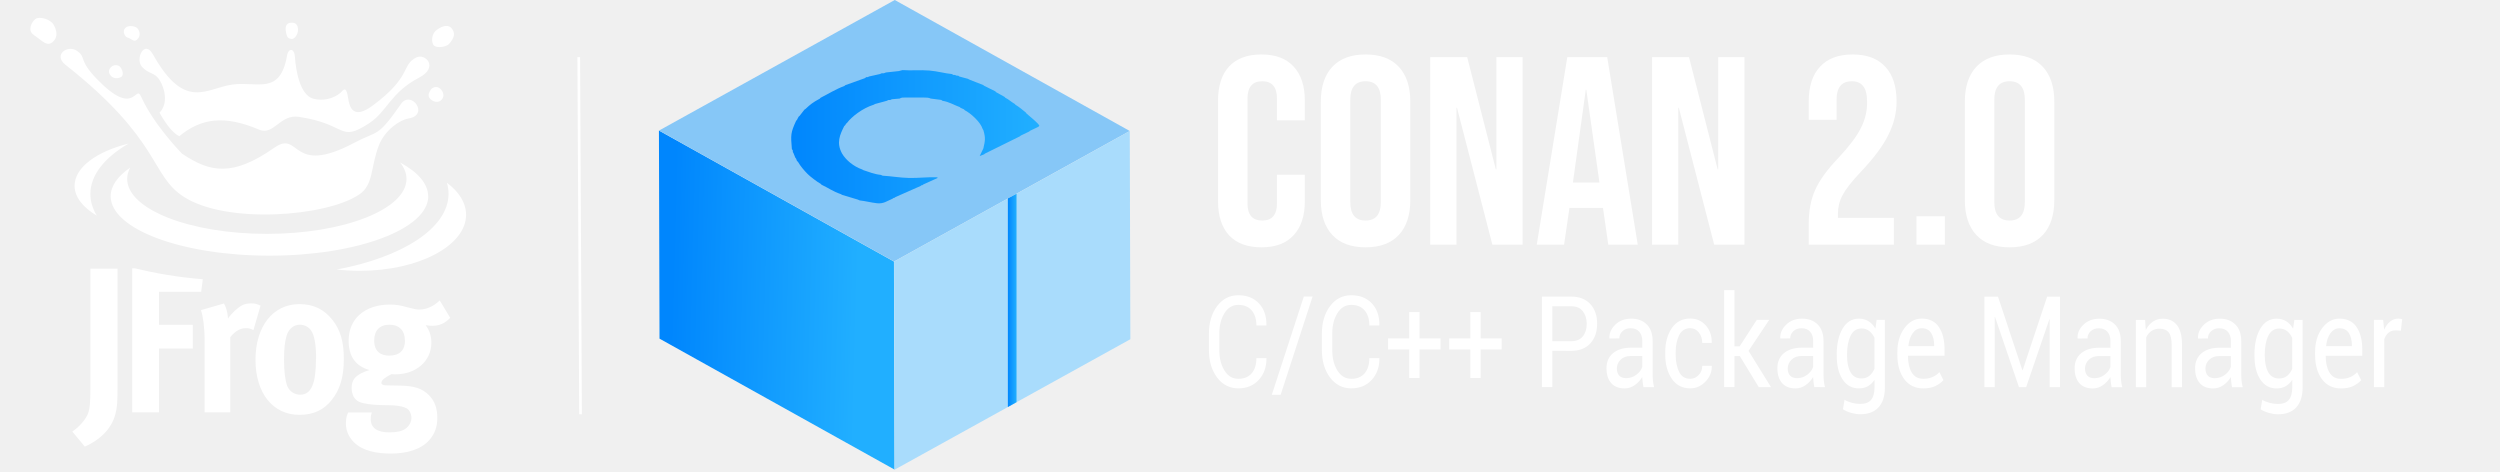
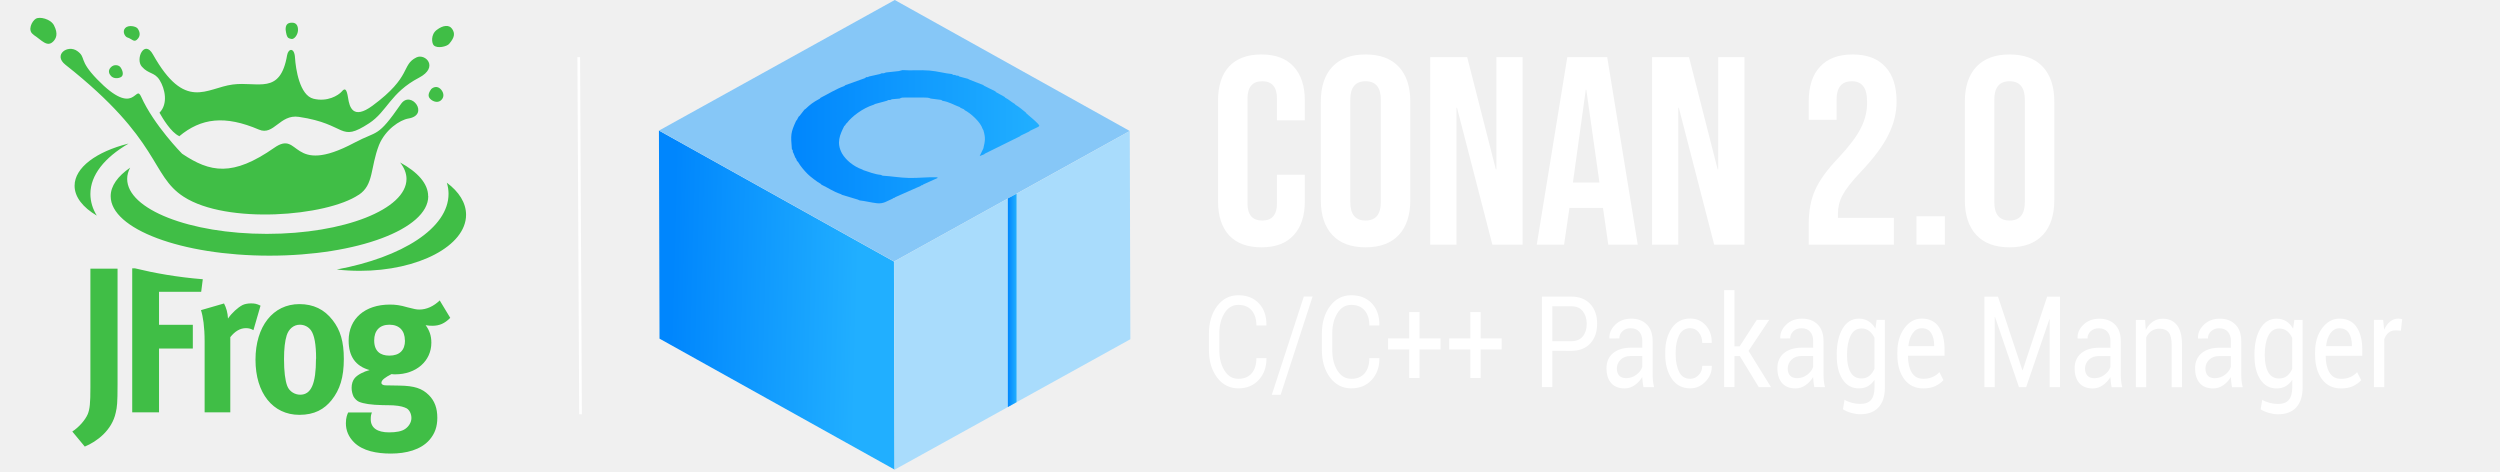
<svg xmlns="http://www.w3.org/2000/svg" width="1400" height="264" viewBox="0 0 1400 264" fill="none">
-   <path d="M501 263.003L369.331 189.647L369 73.102L500.602 146.459L500.934 263.003H501Z" fill="url(#paint0_linear_203_3)" />
+   <path d="M501 263.003L369.331 189.647L369 73.102L500.602 146.459L500.934 263.003H501Z" fill="url(#paint0_linear_214_2)" />
  <path d="M500.67 146.458L369.068 73.102L501.067 0L632.67 73.356L500.67 146.458Z" fill="#86C7F7" />
-   <path fill-rule="evenodd" clip-rule="evenodd" d="M503.717 39.758L496.101 40.584L494.975 41.029H493.782L492.723 41.473L486.762 42.807L485.901 43.188H485.106L484.377 43.76L473.383 47.697L472.853 48.142C467.886 49.984 463.846 52.588 459.541 54.747L459.077 55.255C455.169 57.351 453.845 58.431 451.129 60.971L450.467 61.416L447.751 64.909L447.221 65.354L446.294 67.132L445.831 67.64C442.718 74.436 442.784 75.516 443.446 83.454L443.976 84.28V85.106L444.374 85.804L445.367 88.281L445.831 88.853L446.294 90.123L446.824 90.568C448.414 93.299 450.334 95.458 452.255 97.427C453.315 98.57 457.819 102.064 459.607 102.953L460.07 103.461C463.713 105.112 466.362 107.208 470.932 108.732L471.528 109.113L480.404 111.781L481.397 112.225C484.444 112.543 487.689 113.432 491.067 113.813C494.776 114.258 496.763 112.543 499.809 111.273L500.406 110.828H500.803L501.399 110.384L515.506 104.159L516.103 103.715H516.5L517.096 103.27L525.242 99.587L524.514 99.269C519.745 99.079 514.116 99.777 508.949 99.65C503.783 99.523 498.948 98.634 494.246 98.38L493.253 97.935C489.808 97.618 486.364 96.221 483.45 95.268L482.788 94.887C478.019 93.236 473.648 89.615 471.528 85.932C468.283 79.962 470.27 75.579 472.787 70.562L473.317 70.117L473.78 69.291L474.31 68.847C476.893 65.354 483.119 60.527 489.345 58.621L490.007 58.24L496.564 56.462L497.491 56.017H498.485L499.478 55.573L503.85 55.192C504.909 54.557 505.439 54.62 506.963 54.62H517.096C518.686 54.62 520.076 54.62 521.202 55.192L527.097 55.954L527.825 56.462C531.402 56.97 534.383 58.876 537.429 59.955L537.959 60.4L539.813 61.225L540.277 61.734C543.456 63.321 549.086 68.275 550.278 72.213L550.676 72.848C552 77.294 551.669 78.755 550.676 83.137L550.278 83.963L548.622 87.392L551.073 86.44L551.603 85.995L571.141 76.341L571.671 75.897L576.307 73.674L576.837 73.229L581.473 71.006L582.003 70.498C582.202 69.546 576.175 64.782 574.85 63.575L574.386 62.94C572.797 61.67 570.545 59.765 568.69 58.685L568.227 58.177C566.372 57.161 564.783 55.573 562.995 54.747L562.531 54.239L557.828 51.635L557.365 51.127L551.205 48.078L550.609 47.634L542.728 44.522L542.065 44.141L537.297 42.87L536.568 42.362H535.707L534.78 41.981H533.919L533.058 41.473C529.15 41.092 524.911 39.886 520.54 39.504C515.308 39.06 510.208 39.631 505.505 39.25L503.651 39.695L503.717 39.758Z" fill="url(#paint1_linear_203_3)" />
+   <path fill-rule="evenodd" clip-rule="evenodd" d="M503.717 39.758L496.101 40.584L494.975 41.029H493.782L492.723 41.473L486.762 42.807L485.901 43.188H485.106L484.377 43.76L473.383 47.697L472.853 48.142C467.886 49.984 463.846 52.588 459.541 54.747L459.077 55.255C455.169 57.351 453.845 58.431 451.129 60.971L450.467 61.416L447.751 64.909L447.221 65.354L446.294 67.132L445.831 67.64C442.718 74.436 442.784 75.516 443.446 83.454L443.976 84.28V85.106L444.374 85.805L445.367 88.281L445.831 88.853L446.294 90.123L446.824 90.568C448.414 93.299 450.334 95.458 452.255 97.427C453.315 98.57 457.819 102.064 459.607 102.953L460.07 103.461C463.713 105.112 466.362 107.208 470.932 108.732L471.528 109.113L480.404 111.781L481.397 112.225C484.444 112.543 487.689 113.432 491.067 113.813C494.776 114.258 496.763 112.543 499.809 111.273L500.406 110.828H500.803L501.399 110.384L515.506 104.159L516.103 103.715H516.5L517.096 103.27L525.242 99.587L524.514 99.269C519.745 99.079 514.116 99.777 508.949 99.65C503.783 99.523 498.948 98.634 494.246 98.38L493.253 97.935C489.808 97.618 486.364 96.221 483.45 95.268L482.788 94.887C478.019 93.236 473.648 89.615 471.528 85.932C468.283 79.962 470.27 75.579 472.787 70.562L473.317 70.117L473.78 69.291L474.31 68.847C476.893 65.354 483.119 60.527 489.345 58.621L490.007 58.24L496.564 56.462L497.491 56.017H498.485L499.478 55.573L503.85 55.192C504.909 54.557 505.439 54.62 506.963 54.62H517.096C518.686 54.62 520.076 54.62 521.202 55.192L527.097 55.954L527.825 56.462C531.402 56.97 534.383 58.876 537.429 59.955L537.959 60.4L539.813 61.225L540.277 61.734C543.456 63.321 549.086 68.275 550.278 72.213L550.676 72.848C552 77.294 551.669 78.755 550.676 83.137L550.278 83.963L548.622 87.392L551.073 86.44L551.603 85.995L571.141 76.341L571.671 75.897L576.307 73.674L576.837 73.229L581.473 71.006L582.003 70.498C582.202 69.546 576.175 64.782 574.85 63.575L574.386 62.94C572.797 61.67 570.545 59.765 568.69 58.685L568.227 58.177C566.372 57.161 564.783 55.573 562.995 54.747L562.531 54.239L557.828 51.635L557.365 51.127L551.205 48.079L550.609 47.634L542.728 44.522L542.065 44.141L537.297 42.87L536.568 42.362H535.707L534.78 41.981H533.919L533.058 41.473C529.15 41.092 524.911 39.886 520.54 39.504C515.308 39.06 510.208 39.631 505.505 39.25L503.651 39.695L503.717 39.758Z" fill="url(#paint1_linear_214_2)" />
  <path d="M500.669 146.459L501 263.004L564.383 227.945V111.147L500.669 146.459Z" fill="#A9DCFC" />
  <path d="M633 189.964L632.669 73.356L569.285 108.478V225.213L633 189.964Z" fill="#A9DCFC" />
  <path d="M569.285 108.479L564.384 111.146V227.944L569.285 225.213V108.479Z" fill="#A9DCFC" />
-   <path d="M569.285 108.479L564.384 111.146V227.944L569.285 225.213V108.479Z" fill="url(#paint2_linear_203_3)" />
-   <path d="M709.151 200.534L709.201 200.734C709.275 205.48 707.852 209.462 704.964 212.673C702.052 215.884 698.224 217.478 693.435 217.478C688.645 217.478 684.627 215.46 681.571 211.391C678.514 207.327 677 202.181 677 195.924V186.913C677 180.656 678.518 175.515 681.571 171.446C684.627 167.382 688.575 165.335 693.435 165.335C698.294 165.335 702.147 166.87 705.01 169.911C707.873 172.952 709.271 177.021 709.197 182.05L709.147 182.25H703.587C703.587 178.697 702.696 175.88 700.938 173.834C699.181 171.758 696.677 170.734 693.455 170.734C690.233 170.734 687.63 172.269 685.704 175.369C683.778 178.468 682.816 182.279 682.816 186.855V195.953C682.816 200.558 683.778 204.428 685.704 207.498C687.63 210.597 690.205 212.132 693.455 212.132C696.706 212.132 699.16 211.109 700.938 209.062C702.696 207.015 703.587 204.174 703.587 200.563L709.147 200.534H709.151ZM717.166 221.089H712.208L730.136 166.076H735.045L717.162 221.089H717.166ZM772.398 200.534L772.447 200.734C772.522 205.48 771.099 209.462 768.211 212.673C765.299 215.884 761.471 217.478 756.681 217.478C751.892 217.478 747.874 215.46 744.817 211.391C741.761 207.327 740.247 202.181 740.247 195.924V186.913C740.247 180.656 741.765 175.515 744.817 171.446C747.874 167.382 751.822 165.335 756.681 165.335C761.541 165.335 765.393 166.87 768.256 169.911C771.119 172.952 772.518 177.021 772.443 182.05L772.394 182.25H766.833C766.833 178.697 765.942 175.88 764.185 173.834C762.428 171.758 759.924 170.734 756.702 170.734C753.48 170.734 750.877 172.269 748.951 175.369C747.024 178.468 746.063 182.279 746.063 186.855V195.953C746.063 200.558 747.024 204.428 748.951 207.498C750.877 210.597 753.451 212.132 756.702 212.132C759.952 212.132 762.407 211.109 764.185 209.062C765.942 207.015 766.833 204.174 766.833 200.563H772.394V200.534H772.398ZM794.95 189.501H806.694V195.7H794.95V211.679H789.15V195.7H777.311V189.501H789.15V174.774H794.95V189.501ZM829.172 189.501H840.917V195.7H829.172V211.679H823.372V195.7H811.533V189.501H823.372V174.774H829.172V189.501ZM869.289 196.44V216.766H863.489V166.105H879.903C884.474 166.105 888.038 167.499 890.587 170.286C893.137 173.074 894.416 176.738 894.391 181.29C894.391 185.895 893.116 189.564 890.563 192.323C888.013 195.081 884.449 196.475 879.879 196.475L869.289 196.445V196.44ZM869.289 191.065H879.903C882.816 191.065 884.981 190.154 886.425 188.307C887.869 186.46 888.566 184.126 888.566 181.343C888.566 178.561 887.844 176.197 886.4 174.321C884.957 172.445 882.791 171.504 879.903 171.504H869.289V191.065ZM920.309 216.766C920.115 215.631 919.946 214.632 919.851 213.755C919.756 212.878 919.682 212.02 919.657 211.138C918.572 212.956 917.178 214.466 915.421 215.685C913.688 216.908 911.811 217.502 909.815 217.502C906.494 217.502 903.965 216.508 902.233 214.491C900.5 212.473 899.634 209.715 899.634 206.187C899.634 202.659 900.863 199.788 903.338 197.742C905.793 195.724 909.138 194.701 913.375 194.701H919.682V190.978C919.682 188.76 919.104 187.025 917.974 185.749C916.844 184.467 915.231 183.814 913.135 183.814C911.258 183.814 909.72 184.384 908.565 185.49C907.41 186.601 906.832 187.937 906.832 189.501L901.321 189.559L901.271 189.36C901.127 186.631 902.212 184.131 904.522 181.855C906.832 179.579 909.819 178.444 913.474 178.444C917.129 178.444 919.996 179.526 922.186 181.684C924.376 183.843 925.482 186.972 925.482 191.065V209.203C925.482 210.538 925.531 211.849 925.651 213.097C925.771 214.349 925.989 215.572 926.303 216.791H920.309V216.762V216.766ZM910.681 211.762C912.777 211.762 914.674 211.138 916.361 209.856C918.044 208.575 919.154 207.127 919.657 205.48V199.369H913.135C910.801 199.369 908.924 200.081 907.529 201.445C906.135 202.839 905.434 204.486 905.434 206.362C905.434 208.039 905.867 209.349 906.758 210.344C907.624 211.284 908.948 211.767 910.681 211.767V211.762ZM946.566 212.132C948.348 212.132 949.911 211.421 951.26 210.027C952.609 208.633 953.256 206.898 953.256 204.852H958.504L958.599 205.051C958.673 208.292 957.493 211.192 955.059 213.696C952.63 216.225 949.787 217.478 946.566 217.478C942.09 217.478 938.625 215.685 936.191 212.078C933.761 208.497 932.532 204.004 932.532 198.628V197.176C932.532 191.86 933.761 187.396 936.191 183.785C938.645 180.174 942.086 178.385 946.541 178.385C950.101 178.385 953.013 179.691 955.278 182.279C957.538 184.896 958.648 188.078 958.574 191.86L958.524 192.059H953.252C953.252 189.754 952.625 187.795 951.351 186.202C950.076 184.579 948.488 183.785 946.561 183.785C943.723 183.785 941.628 185.091 940.328 187.708C939.029 190.325 938.377 193.478 938.377 197.205V198.658C938.377 202.439 939.029 205.621 940.304 208.238C941.578 210.855 943.674 212.132 946.561 212.132H946.566ZM974.291 199.394H971.308V216.766H965.508V162.465H971.308V193.936H974.22L983.799 179.121H990.754L979.179 196.494L991.765 216.796H984.905L974.291 199.398V199.394ZM1016 216.766C1015.81 215.631 1015.64 214.632 1015.54 213.755C1015.45 212.873 1015.37 212.02 1015.35 211.138C1014.26 212.956 1012.87 214.466 1011.11 215.685C1009.38 216.908 1007.5 217.502 1005.51 217.502C1002.18 217.502 999.656 216.508 997.924 214.491C996.191 212.473 995.325 209.715 995.325 206.187C995.325 202.659 996.554 199.788 999.029 197.742C1001.48 195.724 1004.83 194.701 1009.07 194.701H1015.37V190.978C1015.37 188.76 1014.8 187.025 1013.67 185.749C1012.53 184.467 1010.92 183.814 1008.83 183.814C1006.95 183.814 1005.41 184.384 1004.26 185.49C1003.1 186.601 1002.52 187.937 1002.52 189.501L997.012 189.559L996.962 189.36C996.818 186.631 997.903 184.131 1000.21 181.855C1002.52 179.579 1005.51 178.444 1009.16 178.444C1012.82 178.444 1015.69 179.526 1017.88 181.684C1020.07 183.843 1021.17 186.972 1021.17 191.065V209.203C1021.17 210.538 1021.22 211.849 1021.34 213.097C1021.46 214.349 1021.68 215.572 1021.99 216.791L1016 216.762V216.766ZM1006.37 211.762C1008.47 211.762 1010.36 211.138 1012.05 209.856C1013.74 208.575 1014.84 207.127 1015.35 205.48V199.369H1008.83C1006.49 199.369 1004.61 200.051 1003.22 201.445C1001.83 202.839 1001.12 204.486 1001.12 206.362C1001.12 208.039 1001.56 209.349 1002.45 210.344C1003.34 211.284 1004.64 211.767 1006.37 211.767V211.762ZM1028.56 198.653C1028.56 192.595 1029.67 187.708 1031.86 184.009C1034.05 180.286 1037.1 178.439 1041.03 178.439C1043.05 178.439 1044.83 178.921 1046.37 179.891C1047.91 180.856 1049.19 182.25 1050.22 184.043L1050.92 179.126H1055.54V216.995C1055.54 221.83 1054.36 225.524 1051.98 228.111C1049.59 230.699 1046.18 231.976 1041.7 231.976C1040.16 231.976 1038.52 231.717 1036.74 231.235C1034.96 230.723 1033.4 230.07 1032.05 229.188L1032.94 223.872C1034.07 224.583 1035.42 225.124 1036.98 225.548C1038.57 225.977 1040.11 226.201 1041.65 226.201C1044.49 226.201 1046.53 225.431 1047.81 223.925C1049.09 222.39 1049.74 220.085 1049.74 216.986V212.692C1048.7 214.286 1047.45 215.451 1046.01 216.274C1044.57 217.098 1042.88 217.497 1040.98 217.497C1037.08 217.497 1034.05 215.821 1031.86 212.493C1029.67 209.164 1028.59 204.788 1028.59 199.359V198.648H1028.57L1028.56 198.653ZM1034.36 199.364C1034.36 203.146 1035.01 206.187 1036.33 208.492C1037.66 210.797 1039.68 211.932 1042.42 211.932C1044.18 211.932 1045.62 211.45 1046.8 210.509C1047.98 209.569 1048.94 208.233 1049.71 206.528V189.184C1048.97 187.591 1048.01 186.314 1046.8 185.373C1045.6 184.433 1044.15 183.95 1042.47 183.95C1039.7 183.95 1037.66 185.315 1036.33 188.015C1035.01 190.744 1034.34 194.243 1034.34 198.589V199.359H1034.36V199.364ZM1077.08 217.502C1072.51 217.502 1068.95 215.767 1066.37 212.327C1063.82 208.857 1062.52 204.311 1062.52 198.682V197.147C1062.52 191.748 1063.85 187.284 1066.5 183.726C1069.14 180.203 1072.37 178.41 1076.17 178.41C1080.43 178.41 1083.63 179.974 1085.75 183.103C1087.86 186.231 1088.95 190.407 1088.95 195.612V199.223H1068.56L1068.47 199.394C1068.47 203.175 1069.16 206.245 1070.58 208.604C1072 210.962 1074.14 212.127 1077.06 212.127C1079.03 212.127 1080.74 211.786 1082.23 211.133C1083.72 210.48 1084.97 209.569 1086.06 208.404L1088.32 212.868C1087.19 214.174 1085.67 215.256 1083.82 216.167C1081.97 217.078 1079.7 217.502 1077.08 217.502H1077.08ZM1076.17 183.814C1074.14 183.814 1072.46 184.725 1071.14 186.572C1069.81 188.419 1069 190.778 1068.71 193.653L1068.76 193.824H1083.12V193.253C1083.12 190.524 1082.55 188.249 1081.42 186.46C1080.31 184.725 1078.55 183.814 1076.17 183.814H1076.17ZM1132.53 207.298H1132.7L1146.4 166.129H1153.61V216.791H1147.81V178.809L1147.65 178.78L1134.65 216.791H1130.61L1117.23 177.528L1117.06 177.557V216.791H1111.26V166.129H1118.89L1132.53 207.298ZM1182.47 216.796C1182.28 215.66 1182.11 214.661 1182.01 213.784C1181.9 212.917 1181.83 212.044 1181.82 211.167C1180.73 212.985 1179.34 214.496 1177.58 215.714C1175.85 216.937 1173.97 217.531 1171.98 217.531C1168.65 217.531 1166.13 216.537 1164.39 214.52C1162.66 212.502 1161.79 209.744 1161.79 206.216C1161.79 202.688 1163.02 199.818 1165.5 197.771C1167.95 195.753 1171.3 194.73 1175.54 194.73H1181.84V191.007C1181.84 188.79 1181.27 187.055 1180.14 185.778C1179 184.496 1177.39 183.843 1175.3 183.843C1173.42 183.843 1171.88 184.413 1170.73 185.52C1169.57 186.631 1168.99 187.966 1168.99 189.53L1163.48 189.589L1163.43 189.389C1163.29 186.66 1164.37 184.16 1166.68 181.884C1168.99 179.608 1171.98 178.473 1175.63 178.473C1179.29 178.473 1182.16 179.555 1184.35 181.714C1186.54 183.872 1187.64 187.001 1187.64 191.095V209.232C1187.64 210.568 1187.69 211.879 1187.81 213.126C1187.93 214.379 1188.15 215.602 1188.46 216.82H1182.47V216.791V216.796ZM1172.84 211.791C1174.94 211.791 1176.84 211.167 1178.52 209.885C1180.21 208.604 1181.31 207.157 1181.82 205.509V199.398H1175.3C1172.96 199.398 1171.08 200.11 1169.69 201.474C1168.3 202.868 1167.59 204.515 1167.59 206.391C1167.59 208.068 1168.03 209.379 1168.92 210.373C1169.79 211.313 1171.11 211.796 1172.84 211.796V211.791ZM1201.24 179.15L1201.65 184.75C1202.71 182.761 1204.03 181.197 1205.64 180.115C1207.25 179.004 1209.06 178.468 1211.1 178.468C1214.54 178.468 1217.19 179.662 1219.09 182.05C1220.97 184.438 1221.93 188.107 1221.93 193.054V216.82H1216.13V193.195C1216.13 189.866 1215.58 187.508 1214.47 186.143C1213.36 184.779 1211.68 184.067 1209.39 184.067C1207.61 184.067 1206.09 184.496 1204.84 185.349C1203.59 186.202 1202.6 187.396 1201.88 188.902V216.849H1196.08V179.18H1201.23V179.15H1201.24ZM1249.92 216.791C1249.73 215.655 1249.56 214.656 1249.47 213.779C1249.37 212.897 1249.3 212.044 1249.27 211.162C1248.19 212.98 1246.79 214.491 1245.04 215.709C1243.3 216.932 1241.43 217.527 1239.43 217.527C1236.11 217.527 1233.58 216.532 1231.85 214.515C1230.12 212.498 1229.25 209.739 1229.25 206.211C1229.25 202.683 1230.48 199.813 1232.95 197.766C1235.41 195.748 1238.75 194.725 1242.99 194.725H1249.3V191.002C1249.3 188.785 1248.72 187.05 1247.59 185.773C1246.46 184.491 1244.85 183.838 1242.75 183.838C1240.87 183.838 1239.33 184.409 1238.18 185.515C1237.02 186.626 1236.45 187.961 1236.45 189.525L1230.94 189.584L1230.89 189.384C1230.74 186.655 1231.83 184.155 1234.14 181.879C1236.45 179.604 1239.43 178.468 1243.09 178.468C1246.74 178.468 1249.61 179.55 1251.8 181.709C1253.99 183.868 1255.1 186.996 1255.1 191.09V209.228C1255.1 210.563 1255.15 211.874 1255.27 213.121C1255.39 214.374 1255.6 215.597 1255.92 216.815H1249.92V216.786V216.791ZM1240.3 211.786C1242.39 211.786 1244.29 211.162 1245.98 209.881C1247.66 208.599 1248.77 207.152 1249.27 205.505V199.394H1242.75C1240.42 199.394 1238.54 200.105 1237.14 201.47C1235.75 202.863 1235.05 204.51 1235.05 206.387C1235.05 208.063 1235.48 209.374 1236.37 210.368C1237.26 211.308 1238.56 211.791 1240.3 211.791V211.786ZM1262.49 198.677C1262.49 192.62 1263.59 187.732 1265.78 184.033C1267.97 180.31 1271.03 178.463 1274.95 178.463C1276.97 178.463 1278.75 178.946 1280.29 179.915C1281.83 180.88 1283.11 182.274 1284.14 184.067L1284.84 179.15H1289.46V217.02C1289.46 221.854 1288.28 225.548 1285.9 228.136C1283.52 230.723 1280.1 232 1275.62 232C1274.09 232 1272.45 231.742 1270.67 231.259C1268.88 230.748 1267.32 230.095 1265.97 229.213L1266.86 223.896C1267.99 224.607 1269.34 225.148 1270.9 225.572C1272.49 226.001 1274.03 226.225 1275.57 226.225C1278.41 226.225 1280.46 225.455 1281.74 223.949C1283.01 222.444 1283.66 220.109 1283.66 217.01V212.717C1282.63 214.31 1281.38 215.475 1279.93 216.299C1278.49 217.122 1276.81 217.522 1274.91 217.522C1271.01 217.522 1267.98 215.845 1265.79 212.517C1263.59 209.189 1262.51 204.813 1262.51 199.384V198.672H1262.49L1262.49 198.677ZM1268.29 199.389C1268.29 203.17 1268.94 206.211 1270.26 208.516C1271.58 210.821 1273.6 211.957 1276.35 211.957C1278.1 211.957 1279.55 211.474 1280.73 210.534C1281.91 209.593 1282.87 208.258 1283.64 206.552V189.209C1282.89 187.615 1281.93 186.338 1280.73 185.398C1279.52 184.457 1278.08 183.975 1276.4 183.975C1273.63 183.975 1271.58 185.339 1270.26 188.039C1268.93 190.739 1268.26 194.267 1268.26 198.614V199.384H1268.29V199.389ZM1311.01 217.527C1306.43 217.527 1302.87 215.792 1300.3 212.351C1297.75 208.882 1296.45 204.335 1296.45 198.706V197.171C1296.45 191.772 1297.77 187.308 1300.42 183.751C1303.07 180.227 1306.29 178.434 1310.09 178.434C1314.35 178.434 1317.56 179.998 1319.67 183.127C1321.79 186.255 1322.87 190.432 1322.87 195.636V199.247H1302.49L1302.4 199.418C1302.4 203.2 1303.09 206.27 1304.51 208.628C1305.93 210.987 1308.07 212.152 1310.98 212.152C1312.96 212.152 1314.67 211.81 1316.16 211.157C1317.65 210.504 1318.9 209.593 1319.99 208.428L1322.25 212.892C1321.12 214.198 1319.6 215.28 1317.75 216.191C1315.89 217.103 1313.63 217.527 1311.01 217.527ZM1310.09 183.838C1308.07 183.838 1306.39 184.75 1305.06 186.597C1303.74 188.444 1302.92 190.802 1302.63 193.677L1302.68 193.848H1317.05V193.278C1317.05 190.549 1316.47 188.273 1315.34 186.485C1314.24 184.75 1312.48 183.838 1310.09 183.838H1310.09ZM1344.48 185.203L1341.5 185.003C1339.96 185.003 1338.68 185.432 1337.62 186.285C1336.56 187.138 1335.77 188.361 1335.2 189.896V216.791H1329.4V179.121H1334.57L1335.12 184.608C1336.04 182.644 1337.14 181.139 1338.47 180.062C1339.79 178.98 1341.33 178.415 1343.04 178.415C1343.47 178.415 1343.88 178.444 1344.27 178.527C1344.65 178.614 1344.99 178.697 1345.23 178.785L1344.48 185.213V185.203Z" fill="white" />
+   <path d="M569.285 108.479L564.384 111.146V227.944L569.285 225.213V108.479Z" fill="url(#paint2_linear_214_2)" />
+   <path d="M709.151 200.534L709.201 200.734C709.275 205.48 707.852 209.461 704.964 212.673C702.052 215.884 698.224 217.478 693.435 217.478C688.645 217.478 684.627 215.46 681.571 211.391C678.514 207.327 677 202.181 677 195.924V186.913C677 180.656 678.518 175.515 681.571 171.446C684.627 167.382 688.575 165.335 693.435 165.335C698.294 165.335 702.147 166.87 705.01 169.911C707.873 172.952 709.271 177.021 709.197 182.05L709.147 182.25H703.587C703.587 178.697 702.696 175.88 700.938 173.834C699.181 171.758 696.677 170.734 693.455 170.734C690.233 170.734 687.63 172.269 685.704 175.369C683.778 178.468 682.816 182.279 682.816 186.855V195.953C682.816 200.558 683.778 204.428 685.704 207.498C687.63 210.597 690.205 212.132 693.455 212.132C696.706 212.132 699.16 211.109 700.938 209.062C702.696 207.015 703.587 204.174 703.587 200.563L709.147 200.534H709.151ZM717.166 221.089H712.208L730.136 166.076H735.045L717.162 221.089H717.166ZM772.398 200.534L772.447 200.734C772.522 205.48 771.099 209.461 768.211 212.673C765.299 215.884 761.471 217.478 756.681 217.478C751.892 217.478 747.874 215.46 744.817 211.391C741.761 207.327 740.247 202.181 740.247 195.924V186.913C740.247 180.656 741.765 175.515 744.817 171.446C747.874 167.382 751.822 165.335 756.681 165.335C761.541 165.335 765.393 166.87 768.256 169.911C771.119 172.952 772.518 177.021 772.443 182.05L772.394 182.25H766.833C766.833 178.697 765.942 175.88 764.185 173.834C762.428 171.758 759.924 170.734 756.702 170.734C753.48 170.734 750.877 172.269 748.951 175.369C747.024 178.468 746.063 182.279 746.063 186.855V195.953C746.063 200.558 747.024 204.428 748.951 207.498C750.877 210.597 753.451 212.132 756.702 212.132C759.952 212.132 762.407 211.109 764.185 209.062C765.942 207.015 766.833 204.174 766.833 200.563H772.394V200.534H772.398ZM794.95 189.501H806.694V195.7H794.95V211.679H789.15V195.7H777.311V189.501H789.15V174.774H794.95V189.501ZM829.172 189.501H840.917V195.7H829.172V211.679H823.372V195.7H811.533V189.501H823.372V174.774H829.172V189.501ZM869.289 196.44V216.766H863.489V166.105H879.903C884.474 166.105 888.038 167.499 890.587 170.286C893.137 173.074 894.416 176.738 894.391 181.29C894.391 185.895 893.116 189.564 890.563 192.323C888.013 195.081 884.449 196.474 879.879 196.474L869.289 196.445V196.44ZM869.289 191.065H879.903C882.816 191.065 884.981 190.154 886.425 188.307C887.869 186.46 888.566 184.126 888.566 181.343C888.566 178.561 887.844 176.197 886.4 174.321C884.957 172.445 882.791 171.504 879.903 171.504H869.289V191.065ZM920.309 216.766C920.115 215.631 919.946 214.632 919.851 213.755C919.756 212.878 919.682 212.02 919.657 211.138C918.572 212.956 917.178 214.466 915.421 215.685C913.688 216.908 911.811 217.502 909.815 217.502C906.494 217.502 903.965 216.508 902.233 214.491C900.5 212.473 899.634 209.715 899.634 206.187C899.634 202.659 900.863 199.788 903.338 197.742C905.793 195.724 909.138 194.701 913.375 194.701H919.682V190.978C919.682 188.76 919.104 187.025 917.974 185.749C916.844 184.467 915.231 183.814 913.135 183.814C911.258 183.814 909.72 184.384 908.565 185.49C907.41 186.601 906.832 187.937 906.832 189.501L901.321 189.559L901.271 189.36C901.127 186.631 902.212 184.131 904.522 181.855C906.832 179.579 909.819 178.444 913.474 178.444C917.129 178.444 919.996 179.526 922.186 181.684C924.376 183.843 925.482 186.972 925.482 191.065V209.203C925.482 210.538 925.531 211.849 925.651 213.097C925.771 214.349 925.989 215.572 926.303 216.791H920.309V216.762V216.766ZM910.681 211.762C912.777 211.762 914.674 211.138 916.361 209.856C918.044 208.575 919.154 207.127 919.657 205.48V199.369H913.135C910.801 199.369 908.924 200.081 907.529 201.445C906.135 202.839 905.434 204.486 905.434 206.362C905.434 208.039 905.867 209.349 906.758 210.344C907.624 211.284 908.948 211.767 910.681 211.767V211.762ZM946.566 212.132C948.348 212.132 949.911 211.421 951.26 210.027C952.609 208.633 953.256 206.898 953.256 204.851H958.504L958.599 205.051C958.673 208.292 957.493 211.191 955.059 213.696C952.63 216.225 949.787 217.478 946.566 217.478C942.09 217.478 938.625 215.685 936.191 212.078C933.761 208.497 932.532 204.004 932.532 198.628V197.176C932.532 191.86 933.761 187.396 936.191 183.785C938.645 180.174 942.086 178.385 946.541 178.385C950.101 178.385 953.013 179.691 955.278 182.279C957.538 184.896 958.648 188.078 958.574 191.86L958.524 192.059H953.252C953.252 189.754 952.625 187.795 951.351 186.202C950.076 184.579 948.488 183.785 946.561 183.785C943.723 183.785 941.628 185.091 940.328 187.708C939.029 190.325 938.377 193.477 938.377 197.205V198.658C938.377 202.439 939.029 205.621 940.304 208.238C941.578 210.855 943.674 212.132 946.561 212.132H946.566ZM974.291 199.394H971.308V216.766H965.508V162.465H971.308V193.936H974.22L983.799 179.121H990.754L979.179 196.494L991.765 216.796H984.905L974.291 199.398V199.394ZM1016 216.766C1015.81 215.631 1015.64 214.632 1015.54 213.755C1015.45 212.873 1015.37 212.02 1015.35 211.138C1014.26 212.956 1012.87 214.466 1011.11 215.685C1009.38 216.908 1007.5 217.502 1005.51 217.502C1002.18 217.502 999.656 216.508 997.924 214.491C996.191 212.473 995.325 209.715 995.325 206.187C995.325 202.659 996.554 199.788 999.029 197.742C1001.48 195.724 1004.83 194.701 1009.07 194.701H1015.37V190.978C1015.37 188.76 1014.8 187.025 1013.67 185.749C1012.53 184.467 1010.92 183.814 1008.83 183.814C1006.95 183.814 1005.41 184.384 1004.26 185.49C1003.1 186.601 1002.52 187.937 1002.52 189.501L997.012 189.559L996.962 189.36C996.818 186.631 997.903 184.131 1000.21 181.855C1002.52 179.579 1005.51 178.444 1009.16 178.444C1012.82 178.444 1015.69 179.526 1017.88 181.684C1020.07 183.843 1021.17 186.972 1021.17 191.065V209.203C1021.17 210.538 1021.22 211.849 1021.34 213.097C1021.46 214.349 1021.68 215.572 1021.99 216.791L1016 216.762V216.766ZM1006.37 211.762C1008.47 211.762 1010.36 211.138 1012.05 209.856C1013.74 208.575 1014.84 207.127 1015.35 205.48V199.369H1008.83C1006.49 199.369 1004.61 200.051 1003.22 201.445C1001.83 202.839 1001.12 204.486 1001.12 206.362C1001.12 208.039 1001.56 209.349 1002.45 210.344C1003.34 211.284 1004.64 211.767 1006.37 211.767V211.762ZM1028.56 198.653C1028.56 192.595 1029.67 187.708 1031.86 184.009C1034.05 180.286 1037.1 178.439 1041.03 178.439C1043.05 178.439 1044.83 178.921 1046.37 179.891C1047.91 180.856 1049.19 182.25 1050.22 184.043L1050.92 179.126H1055.54V216.995C1055.54 221.83 1054.36 225.523 1051.98 228.111C1049.59 230.699 1046.18 231.976 1041.7 231.976C1040.16 231.976 1038.52 231.717 1036.74 231.235C1034.96 230.723 1033.4 230.07 1032.05 229.188L1032.94 223.871C1034.07 224.583 1035.42 225.124 1036.98 225.548C1038.57 225.977 1040.11 226.201 1041.65 226.201C1044.49 226.201 1046.53 225.431 1047.81 223.925C1049.09 222.39 1049.74 220.085 1049.74 216.986V212.692C1048.7 214.286 1047.45 215.451 1046.01 216.274C1044.57 217.098 1042.88 217.497 1040.98 217.497C1037.08 217.497 1034.05 215.821 1031.86 212.493C1029.67 209.164 1028.59 204.788 1028.59 199.359V198.648H1028.57L1028.56 198.653ZM1034.36 199.364C1034.36 203.146 1035.01 206.187 1036.33 208.492C1037.66 210.797 1039.68 211.932 1042.42 211.932C1044.18 211.932 1045.62 211.45 1046.8 210.509C1047.98 209.569 1048.94 208.233 1049.71 206.528V189.184C1048.97 187.591 1048.01 186.314 1046.8 185.373C1045.6 184.433 1044.15 183.95 1042.47 183.95C1039.7 183.95 1037.66 185.315 1036.33 188.015C1035.01 190.744 1034.34 194.243 1034.34 198.589V199.359H1034.36V199.364ZM1077.08 217.502C1072.51 217.502 1068.95 215.767 1066.37 212.327C1063.82 208.857 1062.52 204.311 1062.52 198.682V197.147C1062.52 191.748 1063.85 187.284 1066.5 183.726C1069.14 180.203 1072.37 178.41 1076.17 178.41C1080.43 178.41 1083.63 179.974 1085.75 183.102C1087.86 186.231 1088.95 190.407 1088.95 195.612V199.223H1068.56L1068.47 199.394C1068.47 203.175 1069.16 206.245 1070.58 208.604C1072 210.962 1074.14 212.127 1077.06 212.127C1079.03 212.127 1080.74 211.786 1082.23 211.133C1083.72 210.48 1084.97 209.569 1086.06 208.404L1088.32 212.868C1087.19 214.174 1085.67 215.256 1083.82 216.167C1081.97 217.078 1079.7 217.502 1077.08 217.502H1077.08ZM1076.17 183.814C1074.14 183.814 1072.46 184.725 1071.14 186.572C1069.81 188.419 1069 190.778 1068.71 193.653L1068.76 193.823H1083.12V193.253C1083.12 190.524 1082.55 188.249 1081.42 186.46C1080.31 184.725 1078.55 183.814 1076.17 183.814H1076.17ZM1132.53 207.298H1132.7L1146.4 166.129H1153.61V216.791H1147.81V178.809L1147.65 178.78L1134.65 216.791H1130.61L1117.23 177.528L1117.06 177.557V216.791H1111.26V166.129H1118.89L1132.53 207.298ZM1182.47 216.796C1182.28 215.66 1182.11 214.661 1182.01 213.784C1181.9 212.917 1181.83 212.044 1181.82 211.167C1180.73 212.985 1179.34 214.495 1177.58 215.714C1175.85 216.937 1173.97 217.531 1171.98 217.531C1168.65 217.531 1166.13 216.537 1164.39 214.52C1162.66 212.502 1161.79 209.744 1161.79 206.216C1161.79 202.688 1163.02 199.817 1165.5 197.771C1167.95 195.753 1171.3 194.73 1175.54 194.73H1181.84V191.007C1181.84 188.789 1181.27 187.055 1180.14 185.778C1179 184.496 1177.39 183.843 1175.3 183.843C1173.42 183.843 1171.88 184.413 1170.73 185.52C1169.57 186.631 1168.99 187.966 1168.99 189.53L1163.48 189.589L1163.43 189.389C1163.29 186.66 1164.37 184.16 1166.68 181.884C1168.99 179.608 1171.98 178.473 1175.63 178.473C1179.29 178.473 1182.16 179.555 1184.35 181.714C1186.54 183.872 1187.64 187.001 1187.64 191.094V209.232C1187.64 210.568 1187.69 211.879 1187.81 213.126C1187.93 214.379 1188.15 215.602 1188.46 216.82H1182.47V216.791V216.796ZM1172.84 211.791C1174.94 211.791 1176.84 211.167 1178.52 209.885C1180.21 208.604 1181.31 207.156 1181.82 205.509V199.398H1175.3C1172.96 199.398 1171.08 200.11 1169.69 201.474C1168.3 202.868 1167.59 204.515 1167.59 206.391C1167.59 208.068 1168.03 209.379 1168.92 210.373C1169.79 211.313 1171.11 211.796 1172.84 211.796V211.791ZM1201.24 179.15L1201.65 184.75C1202.71 182.761 1204.03 181.197 1205.64 180.115C1207.25 179.004 1209.06 178.468 1211.1 178.468C1214.54 178.468 1217.19 179.662 1219.09 182.05C1220.97 184.438 1221.93 188.107 1221.93 193.054V216.82H1216.13V193.195C1216.13 189.866 1215.58 187.508 1214.47 186.143C1213.36 184.779 1211.68 184.067 1209.39 184.067C1207.61 184.067 1206.09 184.496 1204.84 185.349C1203.59 186.202 1202.6 187.396 1201.88 188.902V216.849H1196.08V179.18H1201.23V179.15H1201.24ZM1249.92 216.791C1249.73 215.655 1249.56 214.656 1249.47 213.779C1249.37 212.897 1249.3 212.044 1249.27 211.162C1248.19 212.98 1246.79 214.491 1245.04 215.709C1243.3 216.932 1241.43 217.527 1239.43 217.527C1236.11 217.527 1233.58 216.532 1231.85 214.515C1230.12 212.497 1229.25 209.739 1229.25 206.211C1229.25 202.683 1230.48 199.813 1232.95 197.766C1235.41 195.748 1238.75 194.725 1242.99 194.725H1249.3V191.002C1249.3 188.785 1248.72 187.05 1247.59 185.773C1246.46 184.491 1244.85 183.838 1242.75 183.838C1240.87 183.838 1239.33 184.409 1238.18 185.515C1237.02 186.626 1236.45 187.961 1236.45 189.525L1230.94 189.584L1230.89 189.384C1230.74 186.655 1231.83 184.155 1234.14 181.879C1236.45 179.604 1239.43 178.468 1243.09 178.468C1246.74 178.468 1249.61 179.55 1251.8 181.709C1253.99 183.868 1255.1 186.996 1255.1 191.09V209.228C1255.1 210.563 1255.15 211.874 1255.27 213.121C1255.39 214.374 1255.6 215.597 1255.92 216.815H1249.92V216.786V216.791ZM1240.3 211.786C1242.39 211.786 1244.29 211.162 1245.98 209.881C1247.66 208.599 1248.77 207.152 1249.27 205.504V199.394H1242.75C1240.42 199.394 1238.54 200.105 1237.14 201.469C1235.75 202.863 1235.05 204.51 1235.05 206.387C1235.05 208.063 1235.48 209.374 1236.37 210.368C1237.26 211.308 1238.56 211.791 1240.3 211.791V211.786ZM1262.49 198.677C1262.49 192.62 1263.59 187.732 1265.78 184.033C1267.97 180.31 1271.03 178.463 1274.95 178.463C1276.97 178.463 1278.75 178.946 1280.29 179.915C1281.83 180.88 1283.11 182.274 1284.14 184.067L1284.84 179.15H1289.46V217.02C1289.46 221.854 1288.28 225.548 1285.9 228.135C1283.52 230.723 1280.1 232 1275.62 232C1274.09 232 1272.45 231.742 1270.67 231.259C1268.88 230.748 1267.32 230.095 1265.97 229.212L1266.86 223.896C1267.99 224.607 1269.34 225.148 1270.9 225.572C1272.49 226.001 1274.03 226.225 1275.57 226.225C1278.41 226.225 1280.46 225.455 1281.74 223.949C1283.01 222.444 1283.66 220.109 1283.66 217.01V212.717C1282.63 214.31 1281.38 215.475 1279.93 216.299C1278.49 217.122 1276.81 217.522 1274.91 217.522C1271.01 217.522 1267.98 215.845 1265.79 212.517C1263.59 209.189 1262.51 204.812 1262.51 199.384V198.672H1262.49L1262.49 198.677ZM1268.29 199.389C1268.29 203.17 1268.94 206.211 1270.26 208.516C1271.58 210.821 1273.6 211.957 1276.35 211.957C1278.1 211.957 1279.55 211.474 1280.73 210.534C1281.91 209.593 1282.87 208.258 1283.64 206.552V189.209C1282.89 187.615 1281.93 186.338 1280.73 185.398C1279.52 184.457 1278.08 183.975 1276.4 183.975C1273.63 183.975 1271.58 185.339 1270.26 188.039C1268.93 190.739 1268.26 194.267 1268.26 198.614V199.384H1268.29V199.389ZM1311.01 217.527C1306.43 217.527 1302.87 215.792 1300.3 212.351C1297.75 208.882 1296.45 204.335 1296.45 198.706V197.171C1296.45 191.772 1297.77 187.308 1300.42 183.751C1303.07 180.227 1306.29 178.434 1310.09 178.434C1314.35 178.434 1317.56 179.998 1319.67 183.127C1321.79 186.255 1322.87 190.432 1322.87 195.636V199.247H1302.49L1302.4 199.418C1302.4 203.199 1303.09 206.27 1304.51 208.628C1305.93 210.987 1308.07 212.151 1310.98 212.151C1312.96 212.151 1314.67 211.81 1316.16 211.157C1317.65 210.504 1318.9 209.593 1319.99 208.428L1322.25 212.892C1321.12 214.198 1319.6 215.28 1317.75 216.191C1315.89 217.103 1313.63 217.527 1311.01 217.527ZM1310.09 183.838C1308.07 183.838 1306.39 184.75 1305.06 186.597C1303.74 188.444 1302.92 190.802 1302.63 193.677L1302.68 193.848H1317.05V193.278C1317.05 190.549 1316.47 188.273 1315.34 186.484C1314.24 184.75 1312.48 183.838 1310.09 183.838H1310.09ZM1344.48 185.203L1341.5 185.003C1339.96 185.003 1338.68 185.432 1337.62 186.285C1336.56 187.137 1335.77 188.361 1335.2 189.896V216.791H1329.4V179.121H1334.57L1335.12 184.608C1336.04 182.644 1337.14 181.139 1338.47 180.062C1339.79 178.98 1341.33 178.415 1343.04 178.415C1343.47 178.415 1343.88 178.444 1344.27 178.527C1344.65 178.614 1344.99 178.697 1345.23 178.785L1344.48 185.213V185.203Z" fill="white" />
  <path d="M706.4 138.5C698.5 138.5 692.45 136.25 688.25 131.75C684.15 127.25 682.1 120.9 682.1 112.7V56.3C682.1 48.1 684.15 41.75 688.25 37.25C692.45 32.75 698.5 30.5 706.4 30.5C714.3 30.5 720.3 32.75 724.4 37.25C728.6 41.75 730.7 48.1 730.7 56.3V67.4H715.1V55.25C715.1 48.75 712.35 45.5 706.85 45.5C701.35 45.5 698.6 48.75 698.6 55.25V113.9C698.6 120.3 701.35 123.5 706.85 123.5C712.35 123.5 715.1 120.3 715.1 113.9V97.85H730.7V112.7C730.7 120.9 728.6 127.25 724.4 131.75C720.3 136.25 714.3 138.5 706.4 138.5ZM764.715 138.5C756.615 138.5 750.415 136.2 746.115 131.6C741.815 127 739.665 120.5 739.665 112.1V56.9C739.665 48.5 741.815 42 746.115 37.4C750.415 32.8 756.615 30.5 764.715 30.5C772.815 30.5 779.015 32.8 783.315 37.4C787.615 42 789.765 48.5 789.765 56.9V112.1C789.765 120.5 787.615 127 783.315 131.6C779.015 136.2 772.815 138.5 764.715 138.5ZM764.715 123.5C770.415 123.5 773.265 120.05 773.265 113.15V55.85C773.265 48.95 770.415 45.5 764.715 45.5C759.015 45.5 756.165 48.95 756.165 55.85V113.15C756.165 120.05 759.015 123.5 764.715 123.5ZM800.923 32H821.623L837.673 94.85H837.973V32H852.673V137H835.723L815.923 60.35H815.623V137H800.923V32ZM877.687 32H900.037L917.137 137H900.637L897.637 116.15V116.45H878.887L875.887 137H860.587L877.687 32ZM895.687 102.2L888.337 50.3H888.037L880.837 102.2H895.687ZM925.142 32H945.842L961.892 94.85H962.192V32H976.892V137H959.942L940.142 60.35H939.842V137H925.142V32ZM1012.88 125.6C1012.88 118.1 1014.08 111.7 1016.48 106.4C1018.88 101 1023.18 95.05 1029.38 88.55C1035.48 82.05 1039.68 76.5 1041.98 71.9C1044.38 67.3 1045.58 62.5 1045.58 57.5C1045.58 53 1044.83 49.9 1043.33 48.2C1041.93 46.4 1039.83 45.5 1037.03 45.5C1031.33 45.5 1028.48 48.95 1028.48 55.85V67.1H1012.88V56.9C1012.88 48.4 1014.98 41.9 1019.18 37.4C1023.38 32.8 1029.48 30.5 1037.48 30.5C1045.48 30.5 1051.58 32.8 1055.78 37.4C1059.98 41.9 1062.08 48.4 1062.08 56.9C1062.08 63.3 1060.53 69.55 1057.43 75.65C1054.43 81.75 1049.18 88.75 1041.68 96.65C1036.78 101.85 1033.48 106.1 1031.78 109.4C1030.08 112.6 1029.23 116.05 1029.23 119.75V122H1060.58V137H1012.88V125.6ZM1073.24 121.1H1089.14V137H1073.24V121.1ZM1125.36 138.5C1117.26 138.5 1111.06 136.2 1106.76 131.6C1102.46 127 1100.31 120.5 1100.31 112.1V56.9C1100.31 48.5 1102.46 42 1106.76 37.4C1111.06 32.8 1117.26 30.5 1125.36 30.5C1133.46 30.5 1139.66 32.8 1143.96 37.4C1148.26 42 1150.41 48.5 1150.41 56.9V112.1C1150.41 120.5 1148.26 127 1143.96 131.6C1139.66 136.2 1133.46 138.5 1125.36 138.5ZM1125.36 123.5C1131.06 123.5 1133.91 120.05 1133.91 113.15V55.85C1133.91 48.95 1131.06 45.5 1125.36 45.5C1119.66 45.5 1116.81 48.95 1116.81 55.85V113.15C1116.81 120.05 1119.66 123.5 1125.36 123.5Z" fill="white" />
  <path d="M324.1 32L325.1 232" stroke="white" stroke-width="1.5" stroke-miterlimit="10" />
-   <path d="M62.172 42.556C63.648 44.148 66.214 44.015 67.754 43.153C69.293 42.291 68.973 39.837 67.497 37.715C66.599 36.388 63.84 35.791 62.044 37.715C60.247 39.572 61.145 41.495 62.172 42.556ZM18.736 19.475C23.42 22.46 26.5 26.97 30.093 22.924C31.247 21.598 32.787 19.077 30.221 14.169C28.36 10.588 22.137 9.128 20.02 10.521C17.838 11.848 15.143 17.154 18.8 19.409M71.411 21.001C74.041 21.797 75.196 24.383 77.377 21.465C78.468 20.072 78.597 18.149 77.121 16.026C76.223 14.7 71.924 13.771 70.127 15.695C68.331 17.618 69.935 20.536 71.347 21.001M241.432 49.985C239.699 52.372 239.635 54.03 240.854 55.291C242.137 56.683 244.832 57.877 246.821 56.285C248.746 54.694 248.746 52.372 247.142 50.316C245.474 48.26 243.228 48.26 241.432 49.918M242.907 25.378C244.896 27.368 250.286 26.041 251.505 24.582C254.712 20.868 254.841 18.613 253.173 16.159C251.505 13.705 248.04 14.103 244.575 16.756C241.111 19.343 241.752 24.251 242.907 25.378ZM159.95 16.623C160.591 21.465 161.361 21.332 163.03 21.797C164.698 22.261 166.815 19.541 166.879 16.889C166.943 14.236 165.788 12.577 163.286 12.71C160.784 12.776 159.886 14.103 159.95 16.689M100.282 76.183C95.791 74.127 91.108 66.301 89.311 63.117C94.315 58.076 92.326 49.587 89.439 44.944C86.616 40.301 83.216 41.628 79.431 37.317C75.645 33.072 80.842 21.863 85.654 30.485C103.683 62.586 115.552 49.255 130.308 47.332C144.488 45.474 156.934 53.5 160.784 30.883C161.426 27.169 164.89 26.307 165.211 32.408C165.596 38.51 167.777 53.367 175.54 55.291C183.304 57.214 189.463 53.434 191.324 51.311C193.12 49.189 194.082 49.52 194.916 54.76C195.686 60 197.675 67.229 208.582 59.204C230.91 42.755 224.558 36.388 233.219 32.143C238.159 29.756 245.923 37.582 234.695 43.485C218.591 51.908 216.859 62.387 206.722 69.02C189.591 80.162 194.852 69.484 167.328 65.438C156.742 63.846 153.342 76.117 145.065 72.601C125.946 64.444 112.665 66.035 100.282 76.382M200.883 109.08C182.79 121.218 126.972 125.728 102.913 110.208C84.05 98.07 90.53 78.77 36.637 36.255C29.579 30.684 37.92 24.781 43.245 28.562C48.506 32.342 43.694 33.337 54.344 44.347C75.838 66.566 75.645 46.602 79.046 54.163C86.167 70.081 101.95 86.065 101.95 86.065C117.733 96.677 130.309 98.999 153.598 82.749C168.355 72.402 162.324 99.198 198.509 79.897C211.726 72.867 211.149 77.51 224.558 58.209C230.14 50.184 240.79 64.377 228.728 66.367C223.916 67.163 215.768 72.601 212.239 81.224C207.299 93.958 209.416 103.442 200.947 109.08M239.763 109.876C239.763 102.846 233.925 96.346 224.045 90.973C226.354 93.892 227.637 97.009 227.637 100.193C227.637 117.172 192.607 130.967 149.428 130.967C106.249 130.967 71.218 117.172 71.218 100.193C71.218 98.004 71.796 95.948 72.886 93.892C65.957 98.667 61.979 104.106 61.979 109.876C61.979 128.248 101.758 143.171 150.904 143.171C200.049 143.171 239.828 128.248 239.828 109.876M261 120.289C261 113.59 257.022 107.356 250.221 102.315C250.863 104.371 251.184 106.427 251.184 108.55C251.184 127.717 225.264 144.1 188.565 150.931C192.735 151.395 197.034 151.661 201.461 151.661C234.374 151.661 261 137.6 261 120.289ZM71.86 80.428C53.959 84.938 41.769 93.825 41.769 104.039C41.769 110.34 46.453 116.177 54.216 120.753C51.842 116.906 50.623 112.794 50.623 108.616C50.623 98.004 58.579 88.254 71.86 80.494M252.21 178.124L246.243 168.242C242.907 171.492 238.865 173.349 234.887 173.349C233.091 173.349 232.129 173.084 228.151 172.089C224.173 170.895 221.414 170.563 218.334 170.563C204.348 170.563 195.237 178.456 195.237 190.726C195.237 199.547 199.087 205.052 206.978 207.241C203.77 208.037 200.242 209.828 198.638 211.751C197.483 213.144 196.905 215.001 196.905 217.19C196.905 219.047 197.354 220.705 197.996 222.098C198.766 223.358 199.793 224.419 201.076 225.016C203.642 226.077 207.812 226.74 214.228 226.873C217.564 226.873 219.553 227.006 220.323 227.006C224.301 227.271 226.29 227.934 227.83 228.73C229.306 229.659 230.396 231.781 230.396 234.103C230.396 236.424 228.985 238.745 226.996 240.138C225.071 241.531 221.991 242.128 217.885 242.128C211.277 242.128 207.62 239.608 207.62 234.832C207.62 232.71 207.812 232.245 208.261 230.985H194.981C194.467 232.113 193.697 233.771 193.697 237.021C193.697 241.067 195.173 244.582 198.189 247.633C203.129 252.607 211.149 254 218.912 254C227.445 254 235.721 251.878 240.533 246.306C243.549 242.791 244.896 238.944 244.896 233.97C244.896 228.598 243.421 224.552 240.213 221.302C236.363 217.455 232 216.062 223.66 215.93L215.961 215.797C214.485 215.797 213.587 215.2 213.587 214.404C213.587 212.812 215.64 211.353 219.233 209.496C220.323 209.629 220.708 209.629 221.35 209.629C233.027 209.629 241.56 202.2 241.56 191.92C241.56 187.94 240.469 184.956 238.352 182.104C240.148 182.369 240.726 182.435 242.073 182.435C246.051 182.435 249.002 181.175 252.146 177.992M226.803 190.66C226.803 196.165 223.724 199.149 218.014 199.149C213.009 199.149 209.545 196.695 209.545 190.66C209.545 185.088 212.624 181.839 218.078 181.839C223.531 181.839 226.739 185.088 226.739 190.66M185.678 224.087C190.361 218.251 192.543 211.287 192.543 201.006C192.543 191.323 190.618 184.823 186.255 179.252C181.571 173.216 175.476 170.298 167.649 170.298C152.892 170.298 143.076 182.767 143.076 201.471C143.076 220.174 152.828 232.312 167.649 232.312C176.118 232.312 181.571 229.195 185.742 224.021M176.952 200.874C176.952 214.935 174.257 221.037 168.098 221.037C165.339 221.037 162.131 219.445 160.848 216.129C159.693 213.078 159.052 207.971 159.052 201.139C159.052 195.236 159.565 190.991 160.527 187.874C161.682 184.16 164.505 181.839 167.906 181.839C170.472 181.839 172.717 183.032 174.129 184.956C176.054 187.609 177.016 192.915 177.016 200.874M40.55 241.73L47.48 250.087C54.216 247.301 62.685 241 64.802 231.118C65.572 227.868 65.829 225.746 65.829 215.266V150.467H50.623V216.991C50.623 225.746 50.303 228.996 49.148 231.914C47.736 235.164 44.336 239.143 40.486 241.664M75.581 150.268H74.041V230.919H89.054V195.17H107.981V181.905H89.054V163.4H112.665L113.563 156.37C99.32 155.242 86.424 152.921 75.581 150.268ZM125.368 169.966L112.537 173.681C113.691 177.063 114.59 183.099 114.59 191.124V230.919H128.961V188.803C131.656 185.42 134.543 183.762 137.751 183.762C139.355 183.762 140.51 184.094 141.921 184.889L145.899 171.16C143.654 170.099 142.691 169.9 140.51 169.9C138.906 169.9 136.981 170.232 135.826 170.829C133.131 172.221 129.731 175.339 127.678 178.39C127.486 175.007 126.716 172.354 125.432 169.9" fill="white" />
+   <path d="M62.172 42.556C63.648 44.148 66.214 44.015 67.754 43.153C69.293 42.291 68.973 39.837 67.497 37.715C66.599 36.388 63.84 35.791 62.044 37.715C60.247 39.572 61.145 41.495 62.172 42.556ZM18.736 19.475C23.42 22.46 26.5 26.97 30.093 22.924C31.247 21.598 32.787 19.077 30.221 14.169C28.36 10.588 22.137 9.128 20.02 10.521C17.838 11.848 15.143 17.154 18.8 19.409M71.411 21.001C74.041 21.797 75.196 24.383 77.377 21.465C78.468 20.072 78.597 18.149 77.121 16.026C76.223 14.7 71.924 13.771 70.127 15.695C68.331 17.618 69.935 20.536 71.347 21.001M241.432 49.985C239.699 52.372 239.635 54.03 240.854 55.291C242.137 56.683 244.832 57.877 246.821 56.285C248.746 54.694 248.746 52.372 247.142 50.316C245.474 48.26 243.228 48.26 241.432 49.918M242.907 25.378C244.896 27.368 250.286 26.041 251.505 24.582C254.712 20.868 254.841 18.613 253.173 16.159C251.505 13.705 248.04 14.103 244.575 16.756C241.111 19.343 241.752 24.251 242.907 25.378ZM159.95 16.623C160.591 21.465 161.361 21.332 163.03 21.797C164.698 22.261 166.815 19.541 166.879 16.889C166.943 14.236 165.788 12.577 163.286 12.71C160.784 12.776 159.886 14.103 159.95 16.689M100.282 76.183C95.791 74.127 91.108 66.301 89.311 63.117C94.315 58.076 92.326 49.587 89.439 44.944C86.616 40.301 83.216 41.628 79.431 37.317C75.645 33.072 80.842 21.863 85.654 30.485C103.683 62.586 115.552 49.255 130.308 47.332C144.488 45.474 156.934 53.5 160.784 30.883C161.426 27.169 164.89 26.307 165.211 32.408C165.596 38.51 167.777 53.367 175.54 55.291C183.304 57.214 189.463 53.434 191.324 51.311C193.12 49.189 194.082 49.52 194.916 54.76C195.686 60 197.675 67.229 208.582 59.204C230.91 42.755 224.558 36.388 233.219 32.143C238.159 29.756 245.923 37.582 234.695 43.485C218.591 51.908 216.859 62.387 206.722 69.02C189.591 80.162 194.852 69.484 167.328 65.438C156.742 63.846 153.342 76.117 145.065 72.601C125.946 64.444 112.665 66.035 100.282 76.382M200.883 109.08C182.79 121.218 126.972 125.728 102.913 110.208C84.05 98.07 90.53 78.77 36.637 36.255C29.579 30.684 37.92 24.781 43.245 28.562C48.506 32.342 43.694 33.337 54.344 44.347C75.838 66.566 75.645 46.602 79.046 54.163C86.167 70.081 101.95 86.065 101.95 86.065C117.733 96.677 130.309 98.999 153.598 82.749C168.355 72.402 162.324 99.198 198.509 79.897C211.726 72.867 211.149 77.51 224.558 58.209C230.14 50.184 240.79 64.377 228.728 66.367C223.916 67.163 215.768 72.601 212.239 81.224C207.299 93.958 209.416 103.442 200.947 109.08M239.763 109.876C239.763 102.846 233.925 96.346 224.045 90.973C226.354 93.892 227.637 97.009 227.637 100.193C227.637 117.172 192.607 130.967 149.428 130.967C106.249 130.967 71.218 117.172 71.218 100.193C71.218 98.004 71.796 95.948 72.886 93.892C65.957 98.667 61.979 104.106 61.979 109.876C61.979 128.248 101.758 143.171 150.904 143.171C200.049 143.171 239.828 128.248 239.828 109.876M261 120.289C261 113.59 257.022 107.356 250.221 102.315C250.863 104.371 251.184 106.427 251.184 108.55C251.184 127.717 225.264 144.1 188.565 150.931C192.735 151.395 197.034 151.661 201.461 151.661C234.374 151.661 261 137.6 261 120.289ZM71.86 80.428C53.959 84.938 41.769 93.825 41.769 104.039C41.769 110.34 46.453 116.177 54.216 120.753C51.842 116.906 50.623 112.794 50.623 108.616C50.623 98.004 58.579 88.254 71.86 80.494M252.21 178.124L246.243 168.242C242.907 171.492 238.865 173.349 234.887 173.349C233.091 173.349 232.129 173.084 228.151 172.089C224.173 170.895 221.414 170.563 218.334 170.563C204.348 170.563 195.237 178.456 195.237 190.726C195.237 199.547 199.087 205.052 206.978 207.241C203.77 208.037 200.242 209.828 198.638 211.751C197.483 213.144 196.905 215.001 196.905 217.19C196.905 219.047 197.354 220.705 197.996 222.098C198.766 223.358 199.793 224.419 201.076 225.016C203.642 226.077 207.812 226.74 214.228 226.873C217.564 226.873 219.553 227.006 220.323 227.006C224.301 227.271 226.29 227.934 227.83 228.73C229.306 229.659 230.396 231.781 230.396 234.103C230.396 236.424 228.985 238.745 226.996 240.138C225.071 241.531 221.991 242.128 217.885 242.128C211.277 242.128 207.62 239.608 207.62 234.832C207.62 232.71 207.812 232.245 208.261 230.985H194.981C194.467 232.113 193.697 233.771 193.697 237.021C193.697 241.067 195.173 244.582 198.189 247.633C203.129 252.607 211.149 254 218.912 254C227.445 254 235.721 251.878 240.533 246.306C243.549 242.791 244.896 238.944 244.896 233.97C244.896 228.598 243.421 224.552 240.213 221.302C236.363 217.455 232 216.062 223.66 215.93L215.961 215.797C214.485 215.797 213.587 215.2 213.587 214.404C213.587 212.812 215.64 211.353 219.233 209.496C220.323 209.629 220.708 209.629 221.35 209.629C233.027 209.629 241.56 202.2 241.56 191.92C241.56 187.94 240.469 184.956 238.352 182.104C240.148 182.369 240.726 182.435 242.073 182.435C246.051 182.435 249.002 181.175 252.146 177.992M226.803 190.66C226.803 196.165 223.724 199.149 218.014 199.149C213.009 199.149 209.545 196.695 209.545 190.66C209.545 185.088 212.624 181.839 218.078 181.839C223.531 181.839 226.739 185.088 226.739 190.66M185.678 224.087C190.361 218.251 192.543 211.287 192.543 201.006C192.543 191.323 190.618 184.823 186.255 179.252C181.571 173.216 175.476 170.298 167.649 170.298C152.892 170.298 143.076 182.767 143.076 201.471C143.076 220.174 152.828 232.312 167.649 232.312C176.118 232.312 181.571 229.195 185.742 224.021M176.952 200.874C176.952 214.935 174.257 221.037 168.098 221.037C165.339 221.037 162.131 219.445 160.848 216.129C159.693 213.078 159.052 207.971 159.052 201.139C159.052 195.236 159.565 190.991 160.527 187.874C161.682 184.16 164.505 181.839 167.906 181.839C170.472 181.839 172.717 183.032 174.129 184.956C176.054 187.609 177.016 192.915 177.016 200.874M40.55 241.73L47.48 250.087C54.216 247.301 62.685 241 64.802 231.118C65.572 227.868 65.829 225.746 65.829 215.266V150.467H50.623V216.991C50.623 225.746 50.303 228.996 49.148 231.914C47.736 235.164 44.336 239.143 40.486 241.664M75.581 150.268H74.041V230.919H89.054V195.17H107.981V181.905H89.054V163.4H112.665L113.563 156.37C99.32 155.242 86.424 152.921 75.581 150.268ZM125.368 169.966L112.537 173.681C113.691 177.063 114.59 183.099 114.59 191.124V230.919H128.961V188.803C131.656 185.42 134.543 183.762 137.751 183.762C139.355 183.762 140.51 184.094 141.921 184.889L145.899 171.16C143.654 170.099 142.691 169.9 140.51 169.9C138.906 169.9 136.981 170.232 135.826 170.829C133.131 172.221 129.731 175.339 127.678 178.39C127.486 175.007 126.716 172.354 125.432 169.9" fill="#40BE46" />
  <defs>
-     <linearGradient id="paint0_linear_203_3" x1="375.888" y1="166.592" x2="480.462" y2="169.354" gradientUnits="userSpaceOnUse">
+     <linearGradient id="paint0_linear_214_2" x1="375.888" y1="166.592" x2="480.462" y2="169.354" gradientUnits="userSpaceOnUse">
      <stop stop-color="#0086FD" />
      <stop offset="1" stop-color="#21AFFF" />
    </linearGradient>
-     <linearGradient id="paint1_linear_203_3" x1="442.983" y1="76.595" x2="582.136" y2="76.595" gradientUnits="userSpaceOnUse">
+     <linearGradient id="paint1_linear_214_2" x1="442.983" y1="76.595" x2="582.136" y2="76.595" gradientUnits="userSpaceOnUse">
      <stop stop-color="#0086FD" />
      <stop offset="1" stop-color="#21AFFF" />
    </linearGradient>
-     <linearGradient id="paint2_linear_203_3" x1="564.384" y1="168.18" x2="569.285" y2="168.18" gradientUnits="userSpaceOnUse">
+     <linearGradient id="paint2_linear_214_2" x1="564.384" y1="168.18" x2="569.285" y2="168.18" gradientUnits="userSpaceOnUse">
      <stop stop-color="#0086FD" />
      <stop offset="1" stop-color="#21AFFF" />
    </linearGradient>
  </defs>
</svg>
